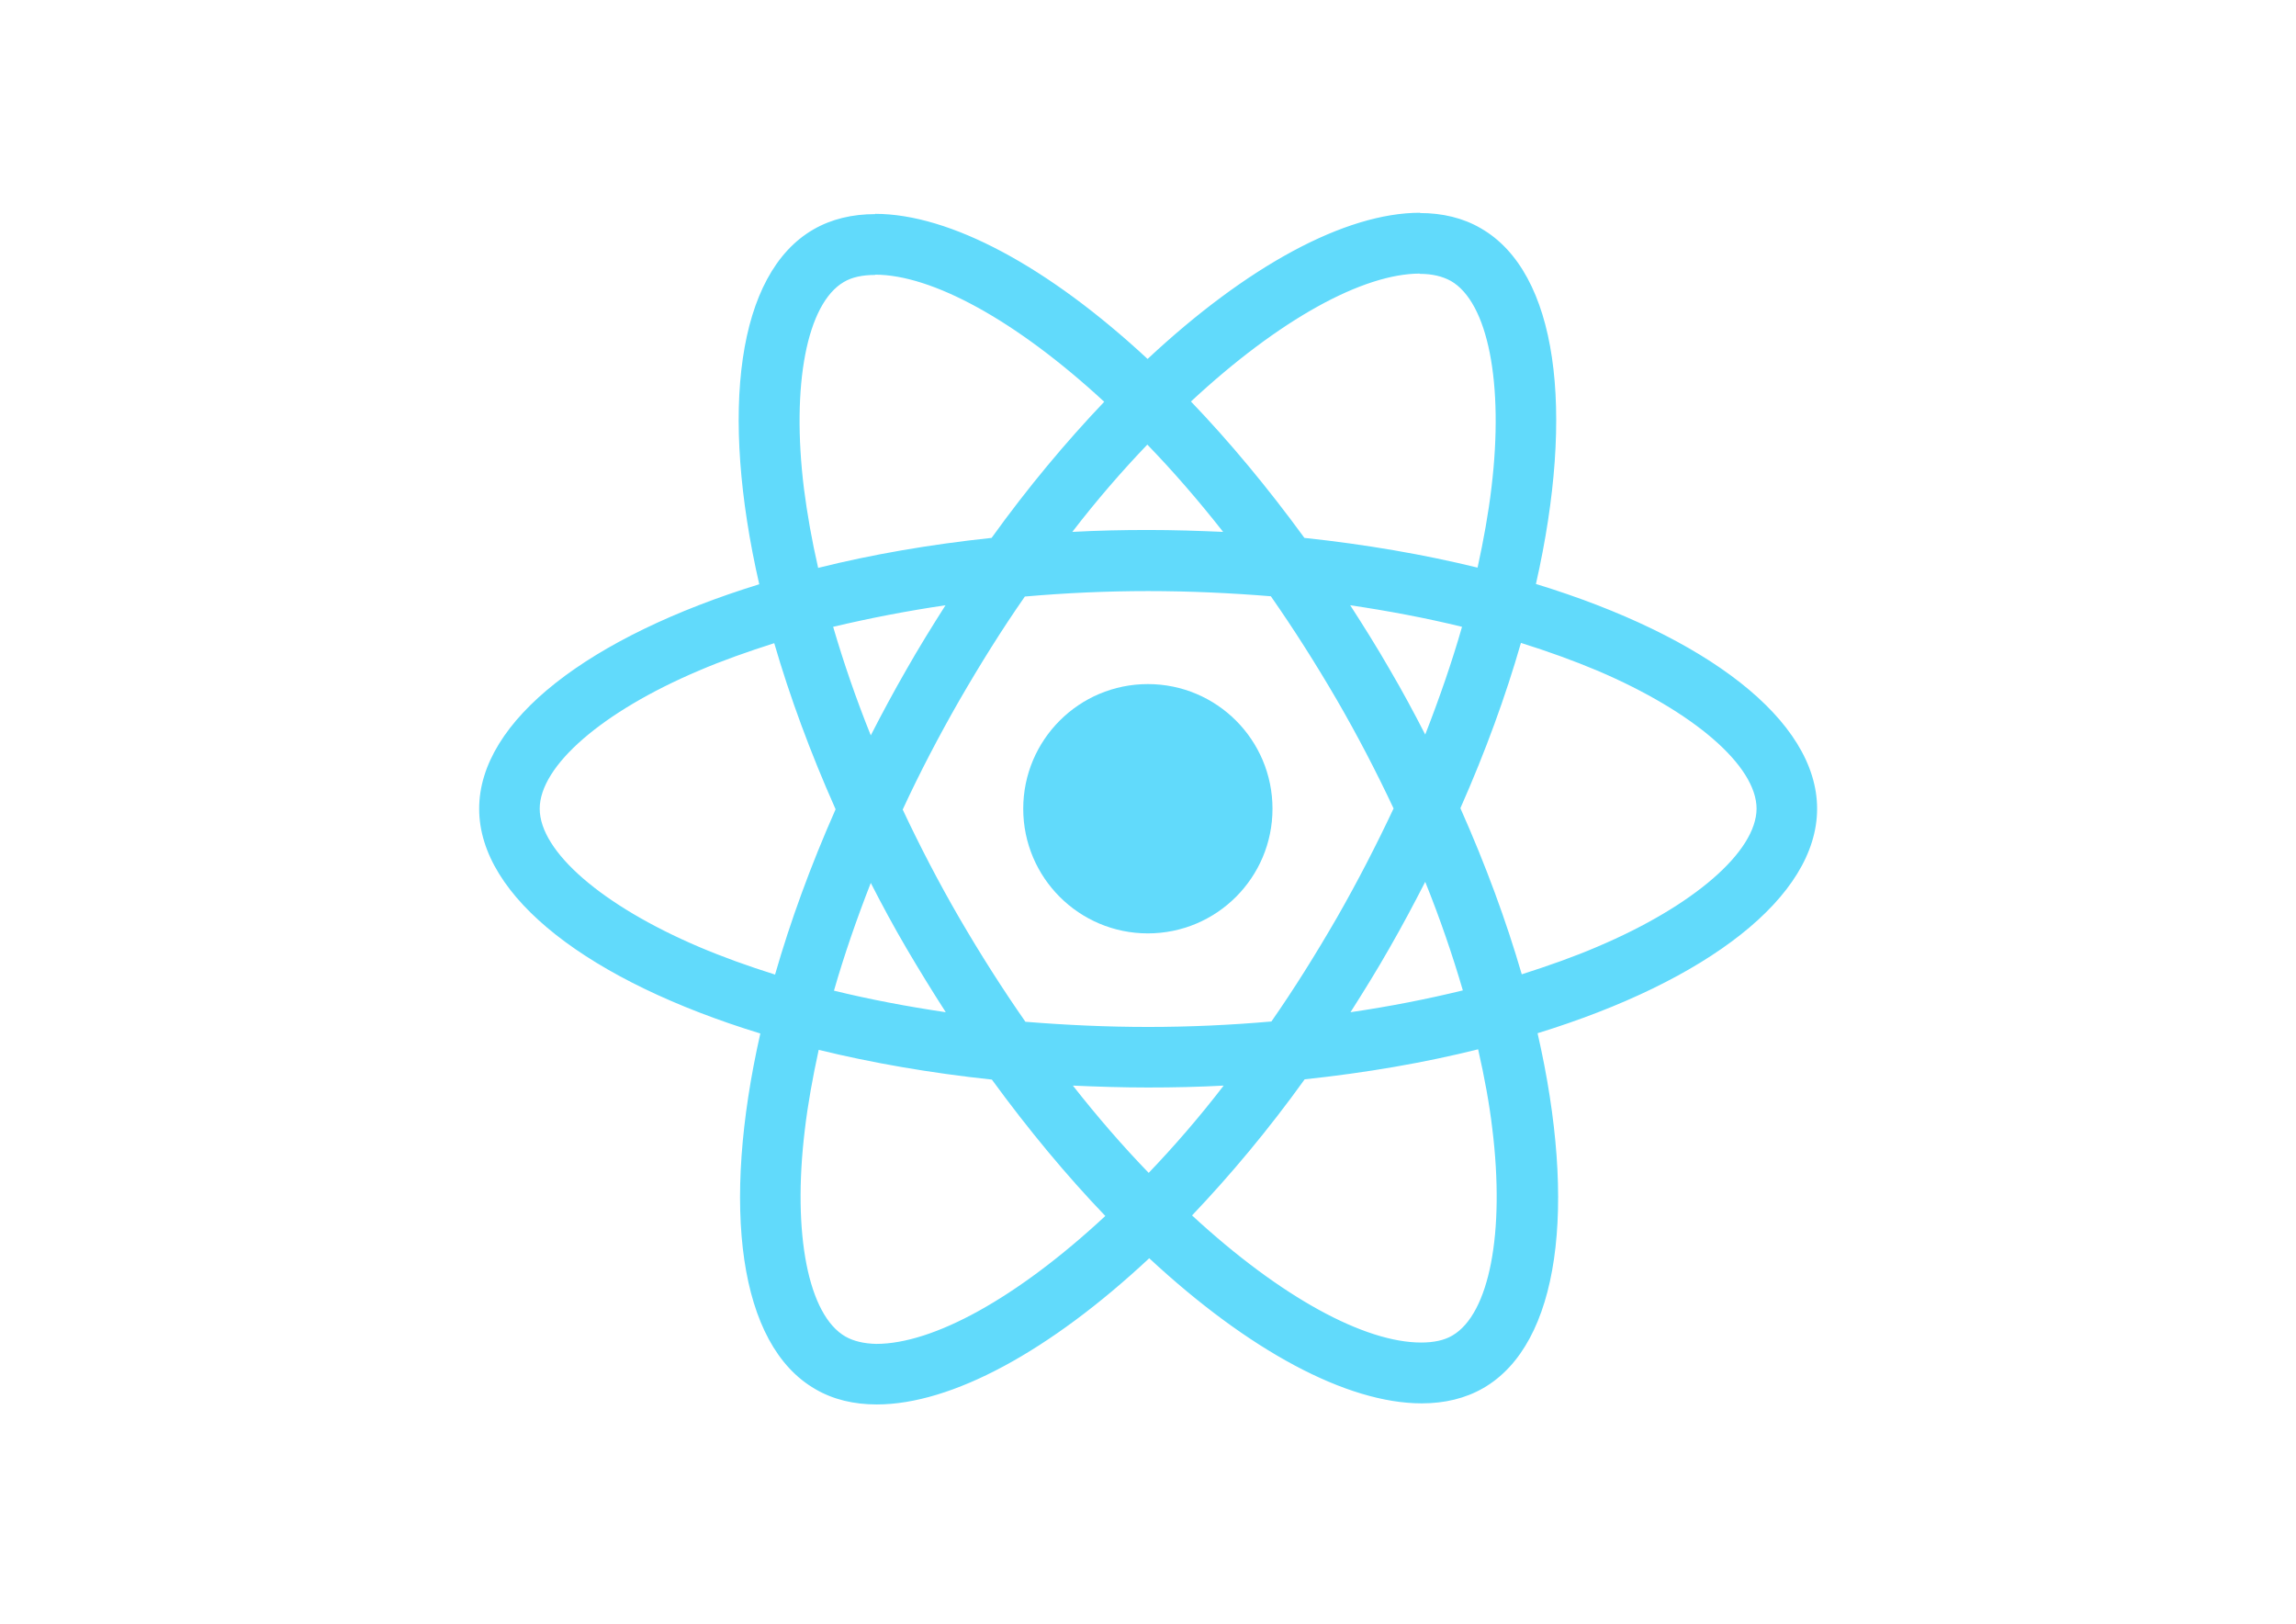
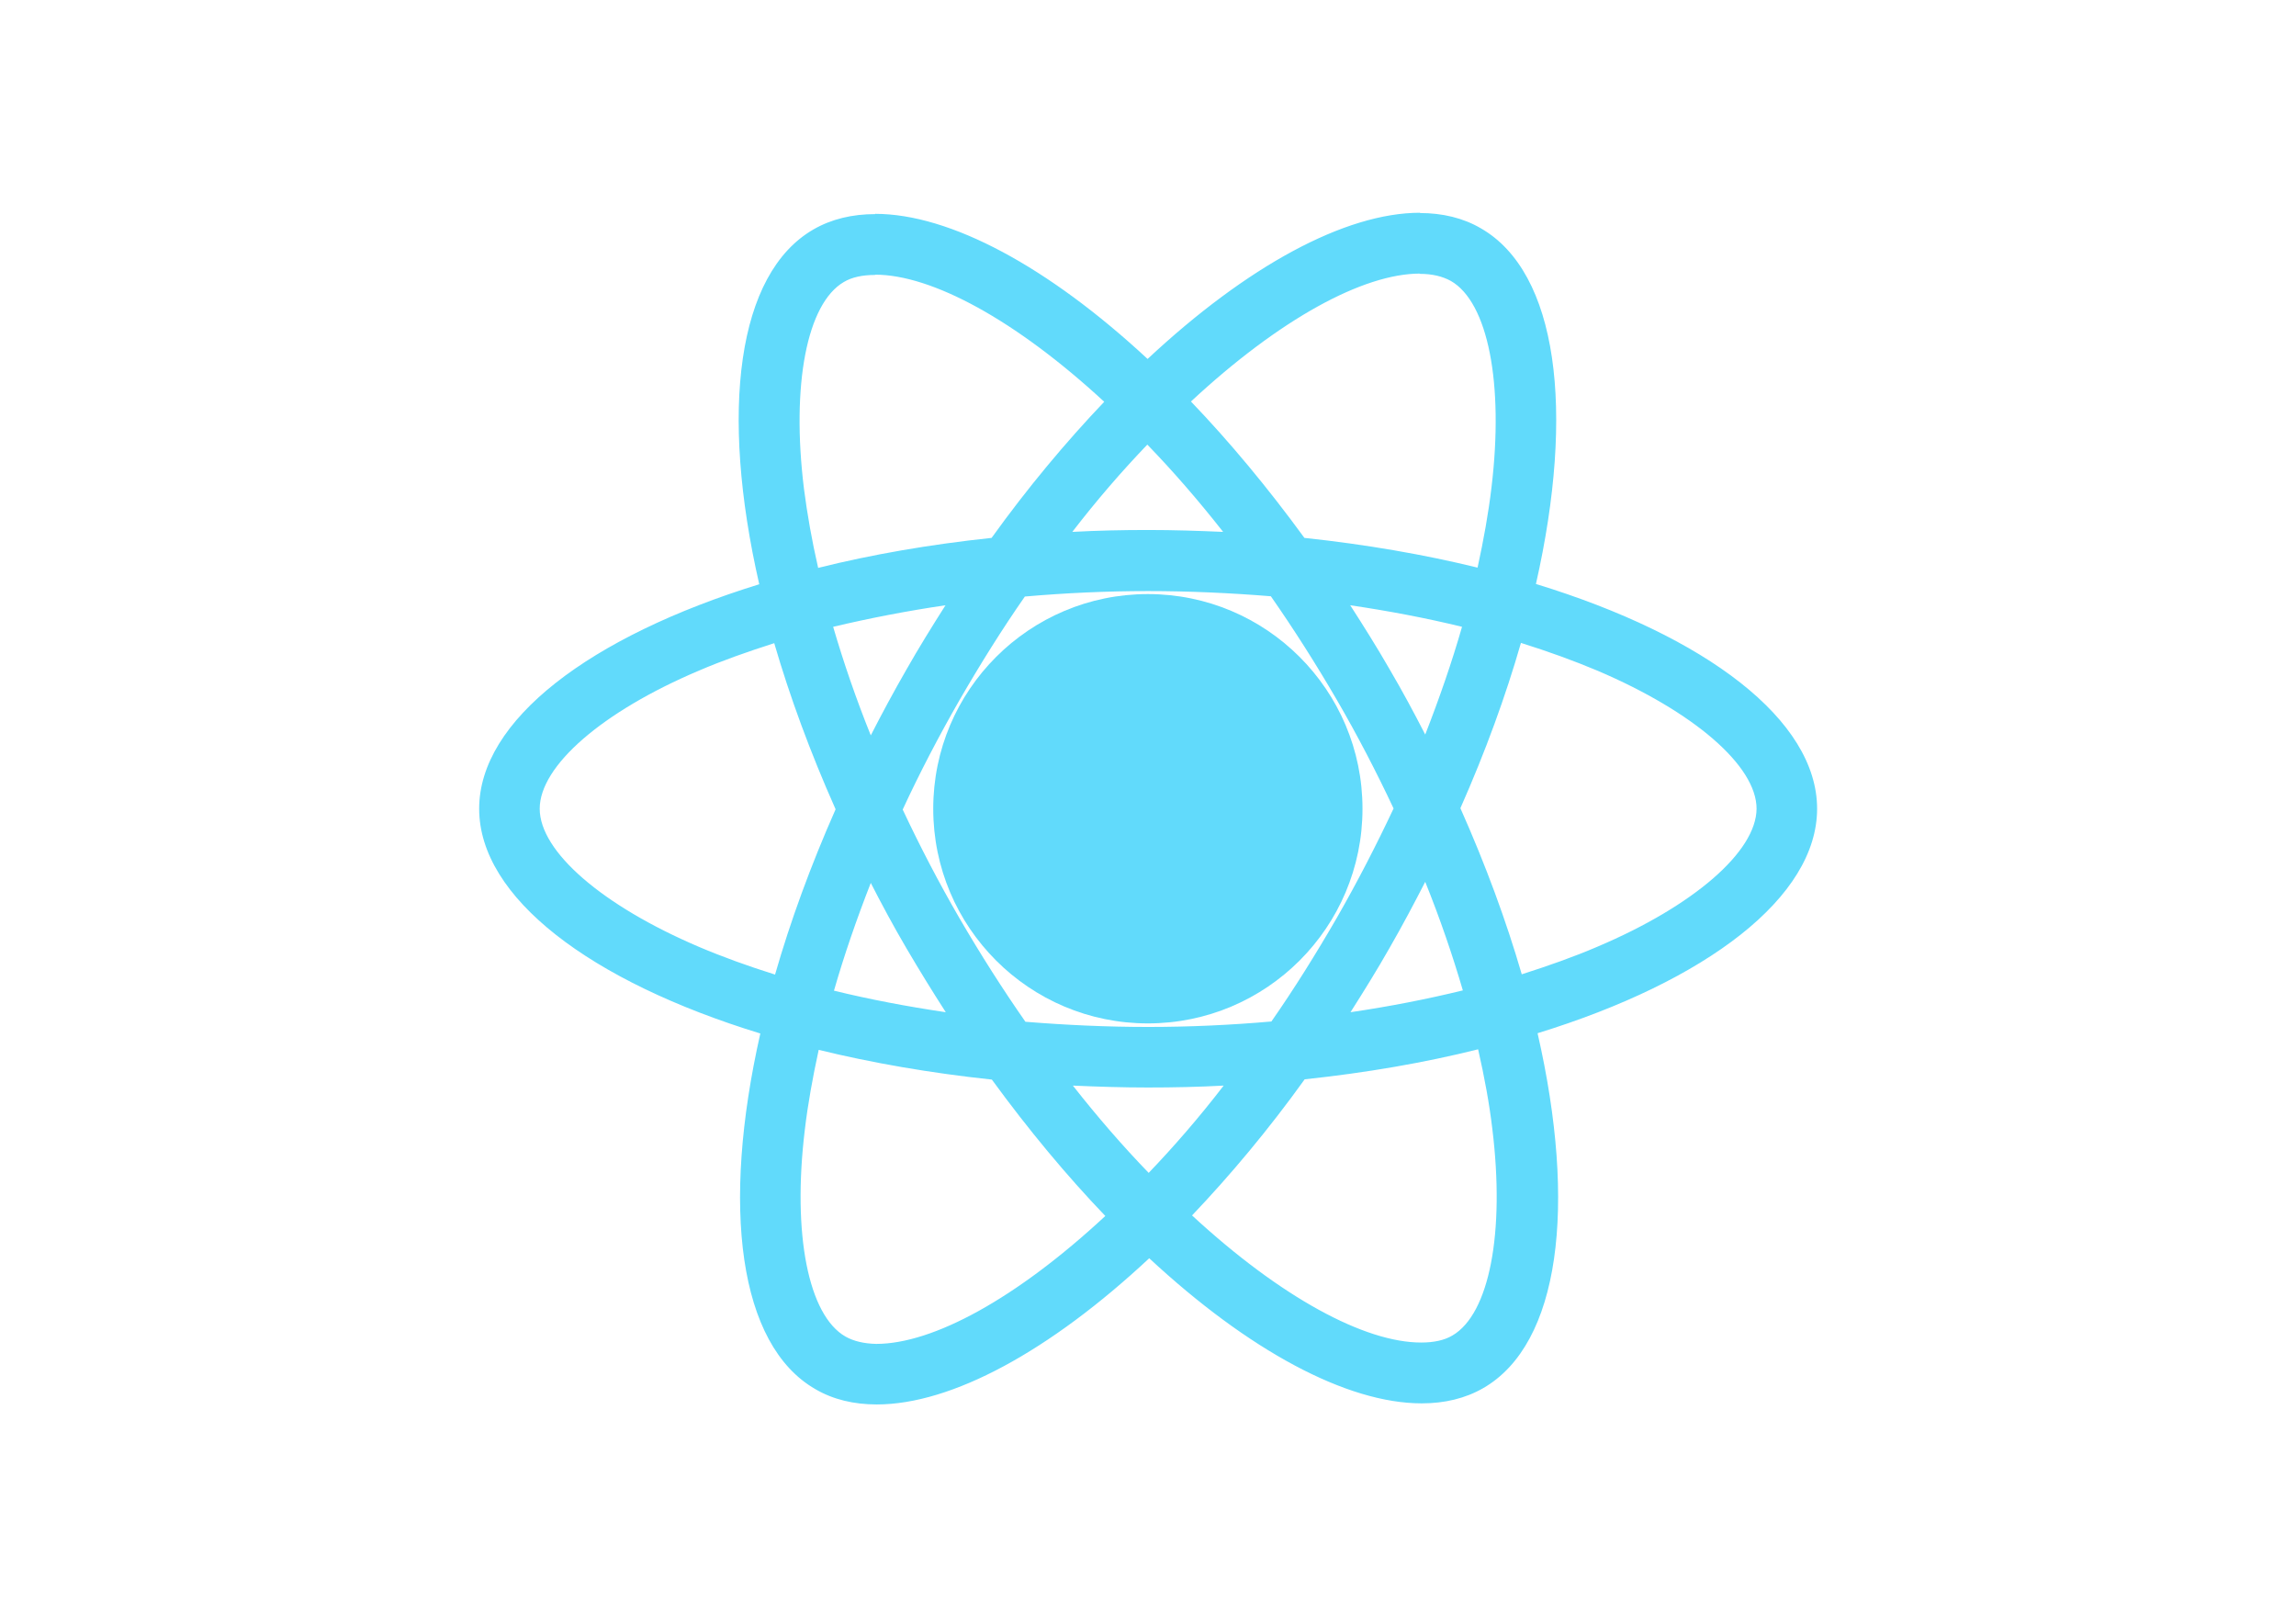
<svg xmlns="http://www.w3.org/2000/svg" viewBox="0 0 841.9 595.3">
  <g fill="#61DAFB">
    <path d="M666.3 296.5c0-32.5-40.7-63.3-103.1-82.4 14.4-63.6 8-114.2-20.2-130.4-6.5-3.8-14.1-5.6-22.4-5.6v22.3c4.6 0 8.3.9 11.4 2.6 13.6 7.8 19.5 37.5 14.9 75.7-1.1 9.4-2.9 19.3-5.1 29.4-19.6-4.8-41-8.5-63.5-10.9-13.5-18.5-27.5-35.3-41.6-50 32.6-30.3 63.2-46.9 84-46.9V78c-27.5 0-63.5 19.6-99.9 53.6-36.4-33.8-72.4-53.2-99.9-53.2v22.3c20.7 0 51.4 16.5 84 46.6-14 14.7-28 31.4-41.3 49.9-22.6 2.4-44 6.1-63.6 11-2.3-10-4-19.7-5.2-29-4.7-38.2 1.1-67.9 14.6-75.8 3-1.8 6.9-2.6 11.5-2.6V78.5c-8.4 0-16 1.8-22.6 5.6-28.1 16.2-34.4 66.7-19.9 130.1-62.2 19.2-102.7 49.9-102.7 82.3 0 32.5 40.7 63.3 103.1 82.4-14.4 63.6-8 114.2 20.2 130.4 6.5 3.8 14.1 5.6 22.5 5.6 27.5 0 63.5-19.6 99.9-53.6 36.4 33.8 72.4 53.2 99.9 53.2 8.4 0 16-1.8 22.6-5.6 28.1-16.2 34.4-66.7 19.9-130.1 62-19.1 102.5-49.9 102.5-82.3zm-130.2-66.7c-3.7 12.9-8.3 26.2-13.5 39.5-4.1-8-8.4-16-13.1-24-4.6-8-9.5-15.8-14.4-23.4 14.2 2.1 27.9 4.7 41 7.9zm-45.8 106.5c-7.8 13.5-15.8 26.3-24.1 38.2-14.9 1.3-30 2-45.2 2-15.1 0-30.2-.7-45-1.9-8.3-11.9-16.4-24.6-24.2-38-7.6-13.1-14.5-26.4-20.8-39.8 6.2-13.4 13.2-26.8 20.7-39.9 7.8-13.5 15.8-26.3 24.1-38.2 14.9-1.3 30-2 45.2-2 15.1 0 30.2.7 45 1.9 8.3 11.9 16.4 24.6 24.2 38 7.6 13.1 14.5 26.4 20.8 39.8-6.3 13.4-13.2 26.8-20.7 39.9zm32.3-13c5.4 13.4 10 26.8 13.8 39.8-13.1 3.2-26.9 5.9-41.2 8 4.9-7.7 9.8-15.6 14.4-23.7 4.6-8 8.9-16.1 13-24.1zM421.2 430c-9.3-9.6-18.6-20.3-27.8-32 9 .4 18.2.7 27.5.7 9.4 0 18.7-.2 27.8-.7-9 11.7-18.3 22.4-27.5 32zm-74.4-58.9c-14.2-2.1-27.9-4.7-41-7.9 3.7-12.9 8.3-26.2 13.5-39.5 4.1 8 8.4 16 13.1 24 4.7 8 9.5 15.8 14.4 23.4zM420.7 163c9.3 9.6 18.6 20.3 27.8 32-9-.4-18.2-.7-27.5-.7-9.4 0-18.7.2-27.8.7 9-11.7 18.3-22.4 27.5-32zm-74 58.9c-4.9 7.7-9.8 15.6-14.4 23.7-4.6 8-8.9 16-13 24-5.4-13.4-10-26.8-13.8-39.8 13.1-3.1 26.9-5.8 41.2-7.9zm-90.5 125.2c-35.4-15.1-58.3-34.9-58.3-50.6 0-15.7 22.9-35.6 58.3-50.6 8.6-3.7 18-7 27.7-10.1 5.7 19.6 13.2 40 22.5 60.9-9.2 20.8-16.6 41.1-22.2 60.6-9.9-3.1-19.3-6.5-28-10.2zM310 490c-13.6-7.8-19.5-37.5-14.9-75.7 1.1-9.4 2.9-19.3 5.1-29.4 19.6 4.8 41 8.5 63.5 10.9 13.5 18.5 27.5 35.3 41.6 50-32.6 30.3-63.2 46.9-84 46.9-4.5-.1-8.3-1-11.3-2.7zm237.2-76.2c4.7 38.2-1.1 67.9-14.6 75.8-3 1.8-6.9 2.6-11.5 2.6-20.7 0-51.4-16.5-84-46.6 14-14.7 28-31.4 41.3-49.9 22.6-2.4 44-6.1 63.6-11 2.3 10.1 4.1 19.8 5.2 29.1zm38.5-66.7c-8.6 3.7-18 7-27.7 10.1-5.7-19.6-13.2-40-22.5-60.9 9.2-20.8 16.6-41.1 22.2-60.6 9.9 3.1 19.3 6.5 28.1 10.2 35.4 15.1 58.3 34.9 58.3 50.6-.1 15.7-23 35.6-58.4 50.6zM320.8 78.4z" />
-     <circle cx="420.9" cy="296.5" r="45.7" />
+     <circle cx="420.9" cy="296.5" r="78.7" />
    <path d="M520.5 78.1z" />
  </g>
</svg>
